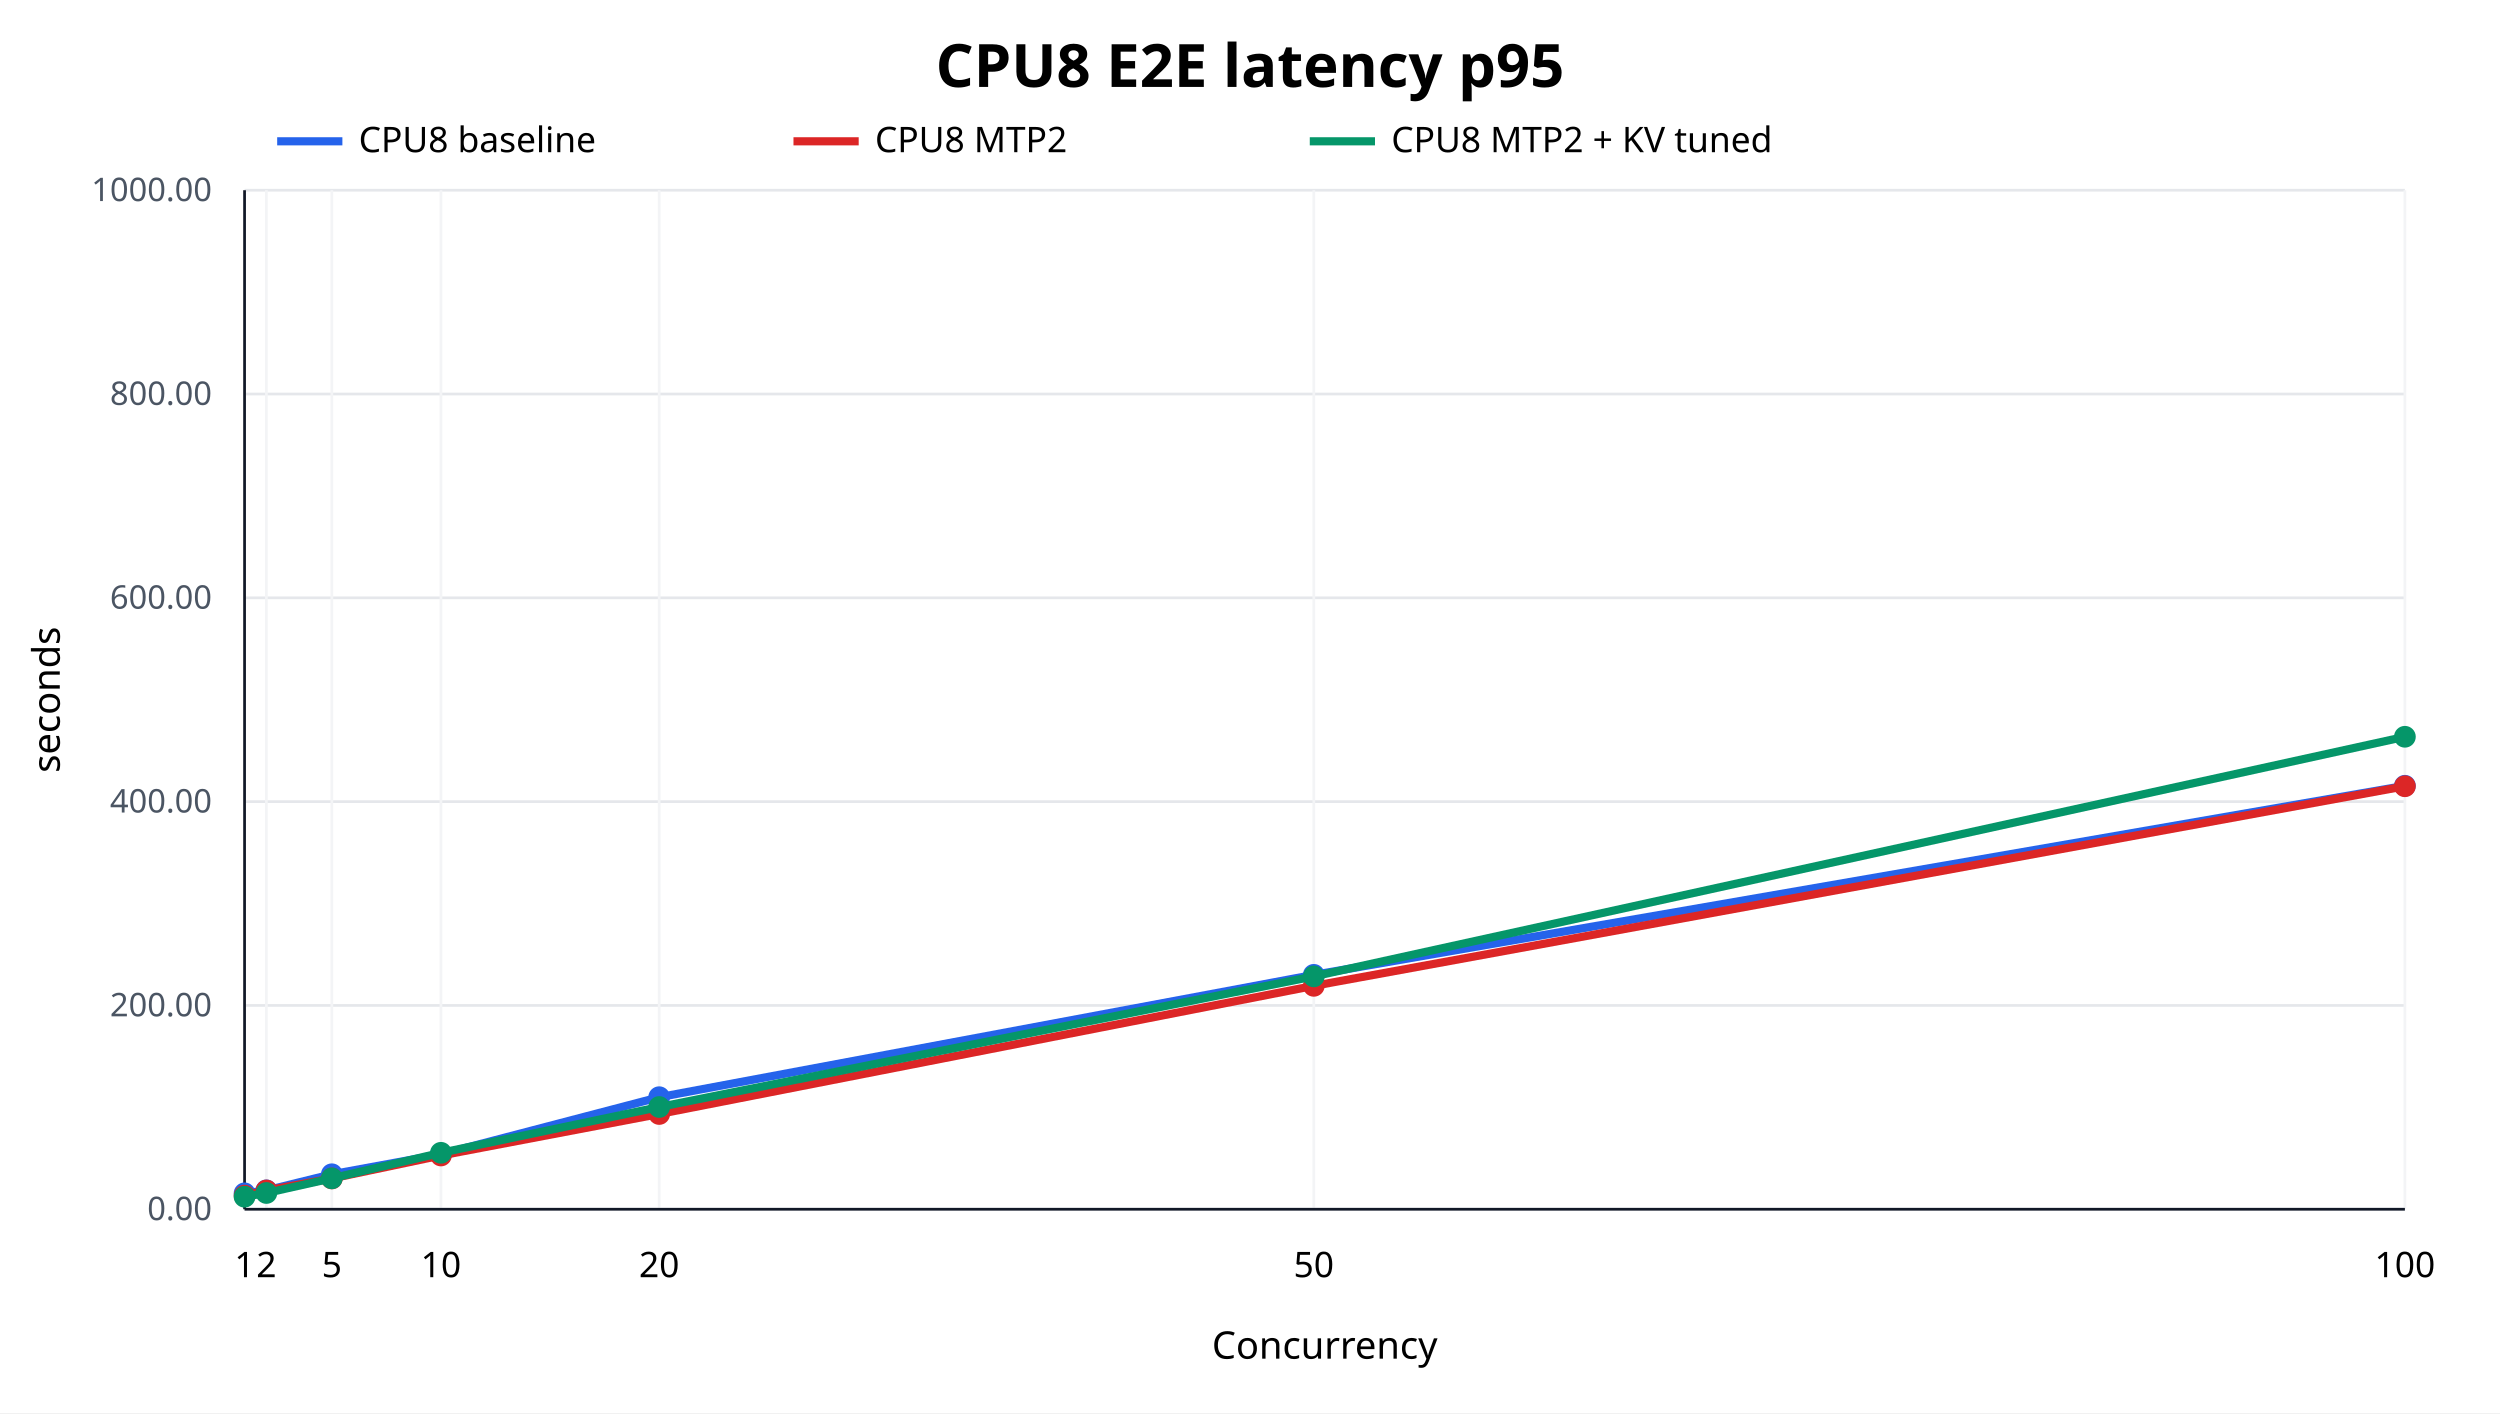
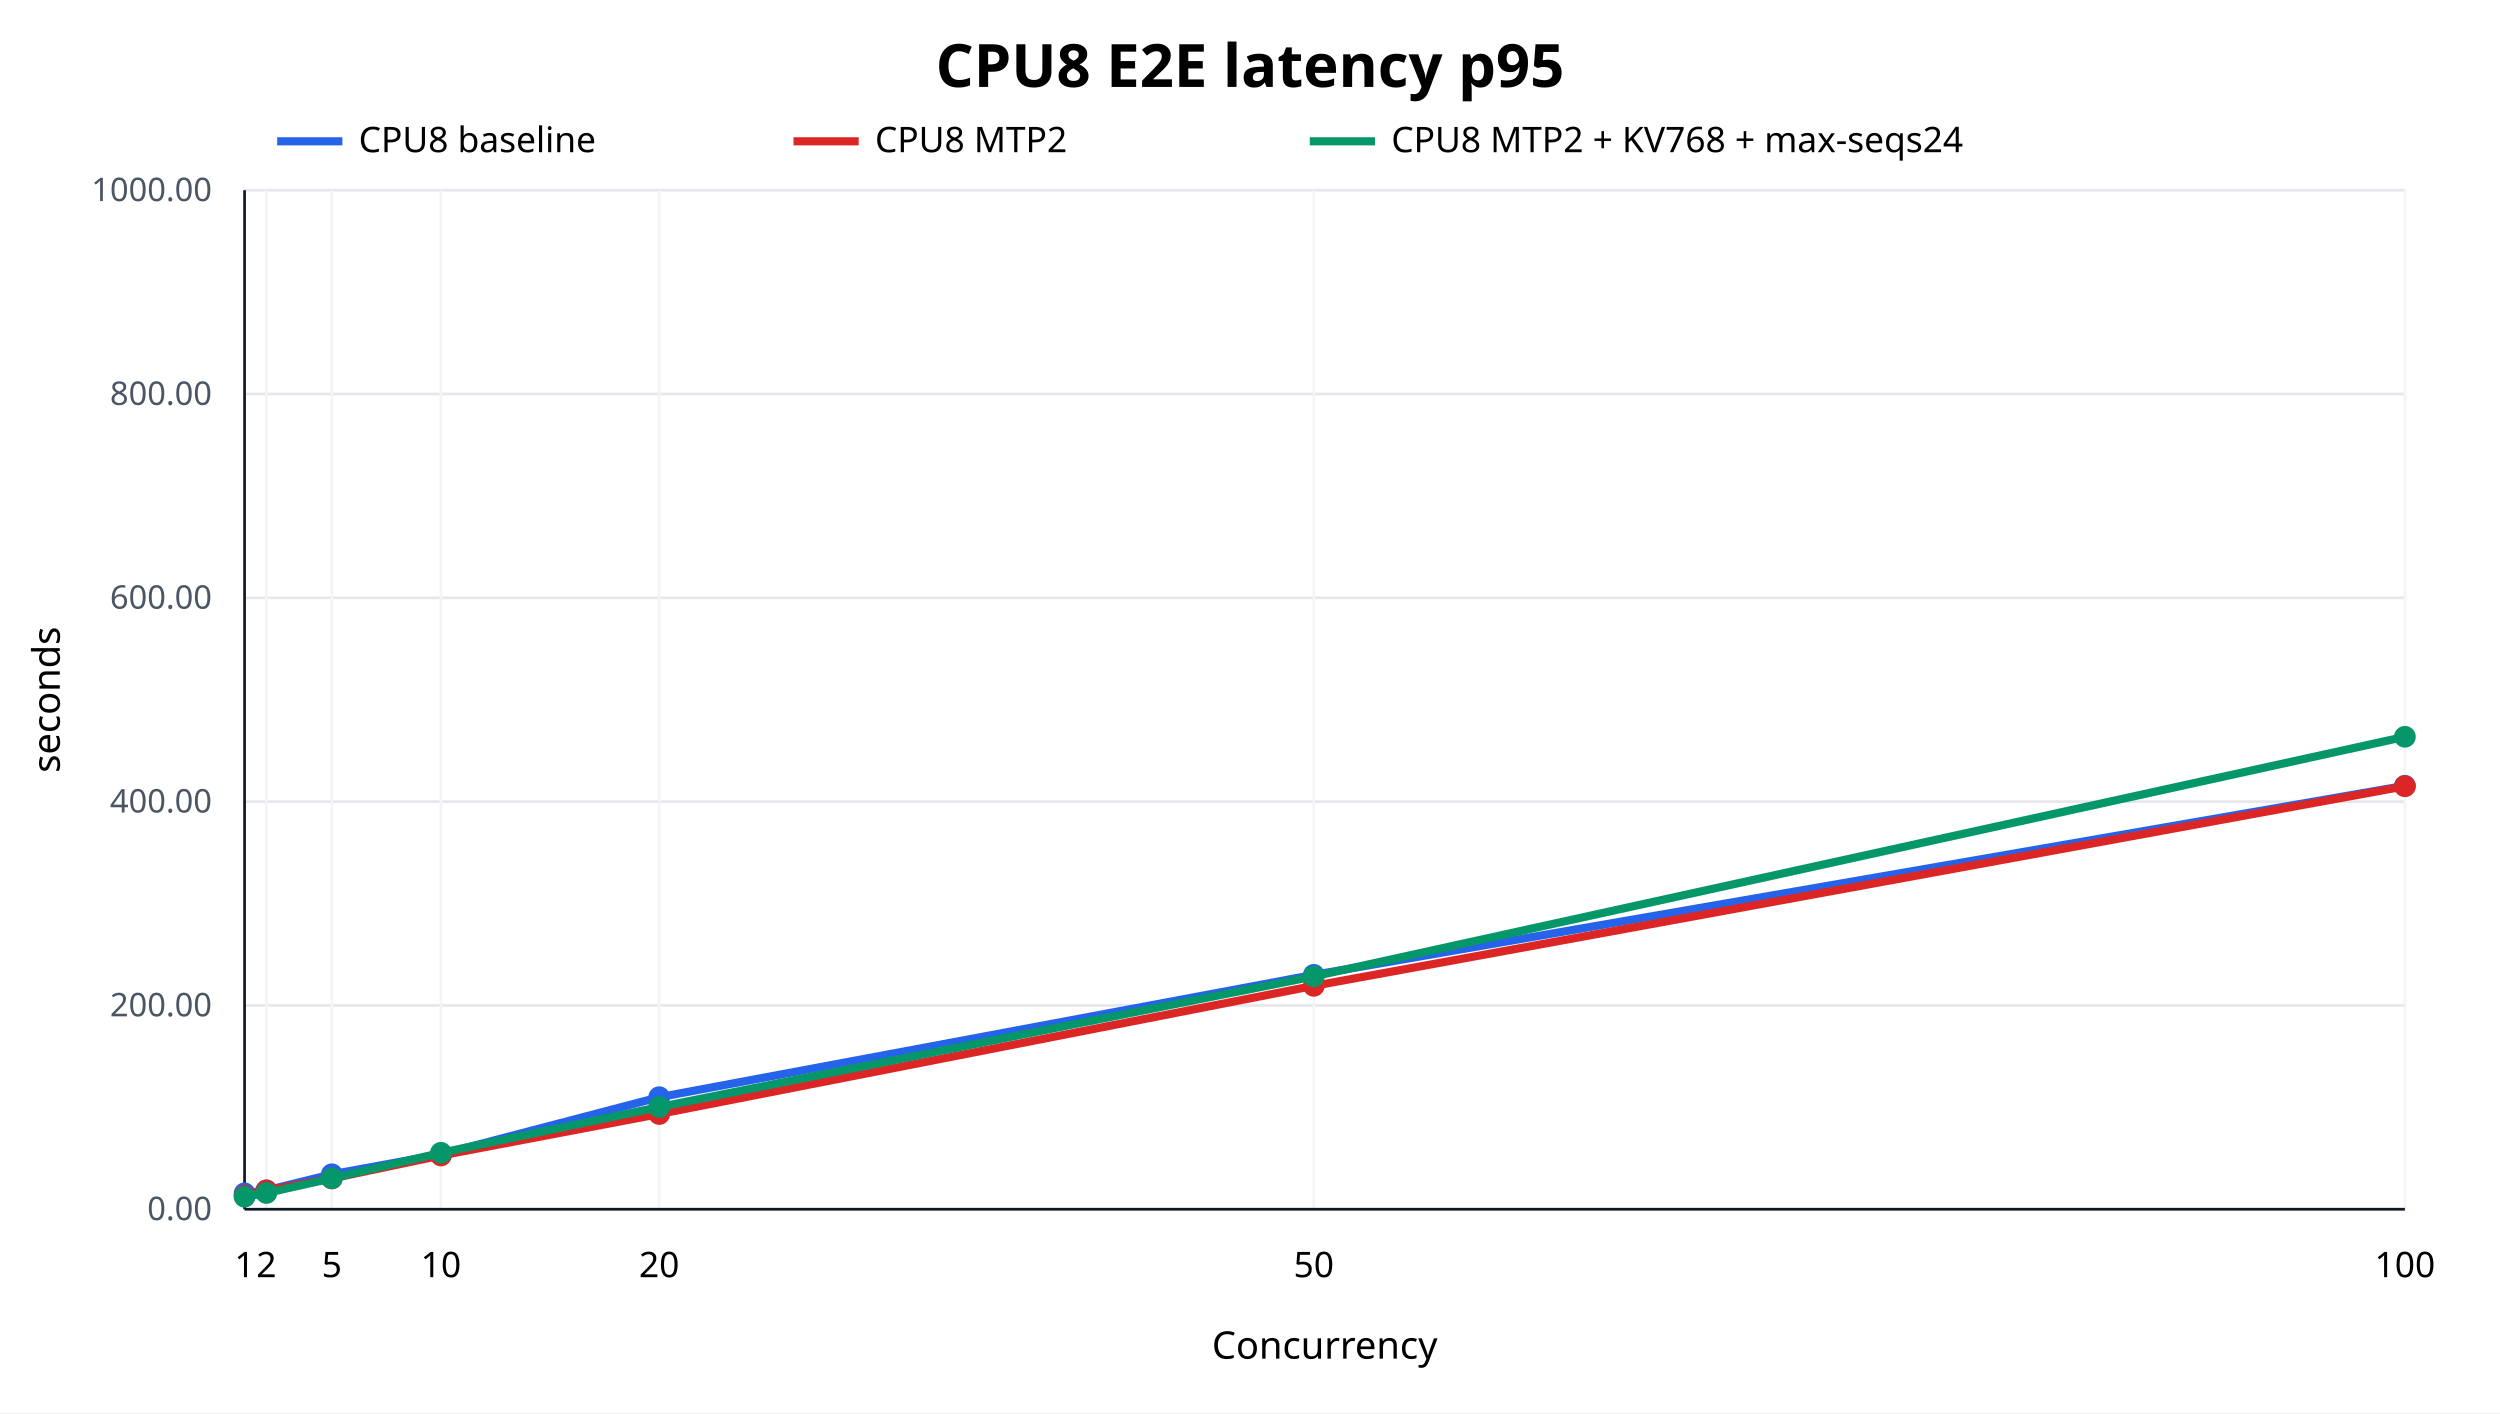
<svg xmlns="http://www.w3.org/2000/svg" width="920" height="520" viewBox="0 0 920 520">
  <rect width="100%" height="100%" fill="white" />
  <text x="460.0" y="32" text-anchor="middle" font-size="22" font-family="sans-serif" font-weight="600">CPU8 E2E latency p95</text>
  <line x1="90" y1="445.00" x2="885" y2="445.00" stroke="#e5e7eb" />
  <text x="78" y="449.00" text-anchor="end" font-size="12" font-family="sans-serif" fill="#4b5563">0.00</text>
  <line x1="90" y1="370.00" x2="885" y2="370.00" stroke="#e5e7eb" />
  <text x="78" y="374.00" text-anchor="end" font-size="12" font-family="sans-serif" fill="#4b5563">200.00</text>
  <line x1="90" y1="295.00" x2="885" y2="295.00" stroke="#e5e7eb" />
  <text x="78" y="299.00" text-anchor="end" font-size="12" font-family="sans-serif" fill="#4b5563">400.00</text>
  <line x1="90" y1="220.00" x2="885" y2="220.00" stroke="#e5e7eb" />
  <text x="78" y="224.00" text-anchor="end" font-size="12" font-family="sans-serif" fill="#4b5563">600.00</text>
  <line x1="90" y1="145.00" x2="885" y2="145.00" stroke="#e5e7eb" />
  <text x="78" y="149.00" text-anchor="end" font-size="12" font-family="sans-serif" fill="#4b5563">800.00</text>
  <line x1="90" y1="70.00" x2="885" y2="70.00" stroke="#e5e7eb" />
  <text x="78" y="74.00" text-anchor="end" font-size="12" font-family="sans-serif" fill="#4b5563">1000.00</text>
  <line x1="90.00" y1="70" x2="90.00" y2="445" stroke="#f3f4f6" />
  <text x="90.00" y="470" text-anchor="middle" font-size="13" font-family="sans-serif">1</text>
  <line x1="98.03" y1="70" x2="98.03" y2="445" stroke="#f3f4f6" />
  <text x="98.03" y="470" text-anchor="middle" font-size="13" font-family="sans-serif">2</text>
  <line x1="122.12" y1="70" x2="122.12" y2="445" stroke="#f3f4f6" />
  <text x="122.12" y="470" text-anchor="middle" font-size="13" font-family="sans-serif">5</text>
  <line x1="162.27" y1="70" x2="162.27" y2="445" stroke="#f3f4f6" />
  <text x="162.27" y="470" text-anchor="middle" font-size="13" font-family="sans-serif">10</text>
  <line x1="242.58" y1="70" x2="242.58" y2="445" stroke="#f3f4f6" />
  <text x="242.58" y="470" text-anchor="middle" font-size="13" font-family="sans-serif">20</text>
  <line x1="483.48" y1="70" x2="483.48" y2="445" stroke="#f3f4f6" />
  <text x="483.48" y="470" text-anchor="middle" font-size="13" font-family="sans-serif">50</text>
  <line x1="885.00" y1="70" x2="885.00" y2="445" stroke="#f3f4f6" />
  <text x="885.00" y="470" text-anchor="middle" font-size="13" font-family="sans-serif">100</text>
  <line x1="90" y1="70" x2="90" y2="445" stroke="#111827" />
  <line x1="90" y1="445" x2="885" y2="445" stroke="#111827" />
  <text x="487.5" y="500" text-anchor="middle" font-size="14" font-family="sans-serif">Concurrency</text>
  <text transform="translate(22 257.5) rotate(-90)" text-anchor="middle" font-size="14" font-family="sans-serif">seconds</text>
  <polyline points="90.00,439.15 98.03,438.05 122.12,432.13 162.27,424.78 242.58,403.77 483.48,358.74 885.00,289.16" fill="none" stroke="#2563eb" stroke-width="3" />
  <circle cx="90.00" cy="439.15" r="4" fill="#2563eb" />
  <circle cx="98.03" cy="438.05" r="4" fill="#2563eb" />
  <circle cx="122.12" cy="432.13" r="4" fill="#2563eb" />
  <circle cx="162.27" cy="424.78" r="4" fill="#2563eb" />
  <circle cx="242.58" cy="403.77" r="4" fill="#2563eb" />
  <circle cx="483.48" cy="358.74" r="4" fill="#2563eb" />
  <circle cx="885.00" cy="289.16" r="4" fill="#2563eb" />
  <line x1="102" y1="52" x2="126" y2="52" stroke="#2563eb" stroke-width="3" />
  <text x="132" y="56" font-size="13" font-family="sans-serif">CPU8 baseline</text>
  <polyline points="90.00,439.99 98.03,438.09 122.12,433.67 162.27,425.22 242.58,409.95 483.48,362.79 885.00,289.34" fill="none" stroke="#dc2626" stroke-width="3" />
  <circle cx="90.00" cy="439.99" r="4" fill="#dc2626" />
  <circle cx="98.03" cy="438.09" r="4" fill="#dc2626" />
  <circle cx="122.12" cy="433.67" r="4" fill="#dc2626" />
  <circle cx="162.27" cy="425.22" r="4" fill="#dc2626" />
  <circle cx="242.58" cy="409.95" r="4" fill="#dc2626" />
  <circle cx="483.48" cy="362.79" r="4" fill="#dc2626" />
  <circle cx="885.00" cy="289.34" r="4" fill="#dc2626" />
  <line x1="292" y1="52" x2="316" y2="52" stroke="#dc2626" stroke-width="3" />
  <text x="322" y="56" font-size="13" font-family="sans-serif">CPU8 MTP2</text>
  <polyline points="90.00,440.39 98.03,439.02 122.12,433.62 162.27,424.23 242.58,407.38 483.48,359.31 885.00,271.13" fill="none" stroke="#059669" stroke-width="3" />
  <circle cx="90.00" cy="440.39" r="4" fill="#059669" />
  <circle cx="98.03" cy="439.02" r="4" fill="#059669" />
  <circle cx="122.12" cy="433.62" r="4" fill="#059669" />
  <circle cx="162.27" cy="424.23" r="4" fill="#059669" />
  <circle cx="242.58" cy="407.38" r="4" fill="#059669" />
  <circle cx="483.48" cy="359.31" r="4" fill="#059669" />
  <circle cx="885.00" cy="271.13" r="4" fill="#059669" />
  <line x1="482" y1="52" x2="506" y2="52" stroke="#059669" stroke-width="3" />
-   <text x="512" y="56" font-size="13" font-family="sans-serif">CPU8 MTP2 + KV tuned</text>
+   <text x="512" y="56" font-size="13" font-family="sans-serif">CPU8 MTP2 + KV768 + max-seqs24</text>
</svg>
